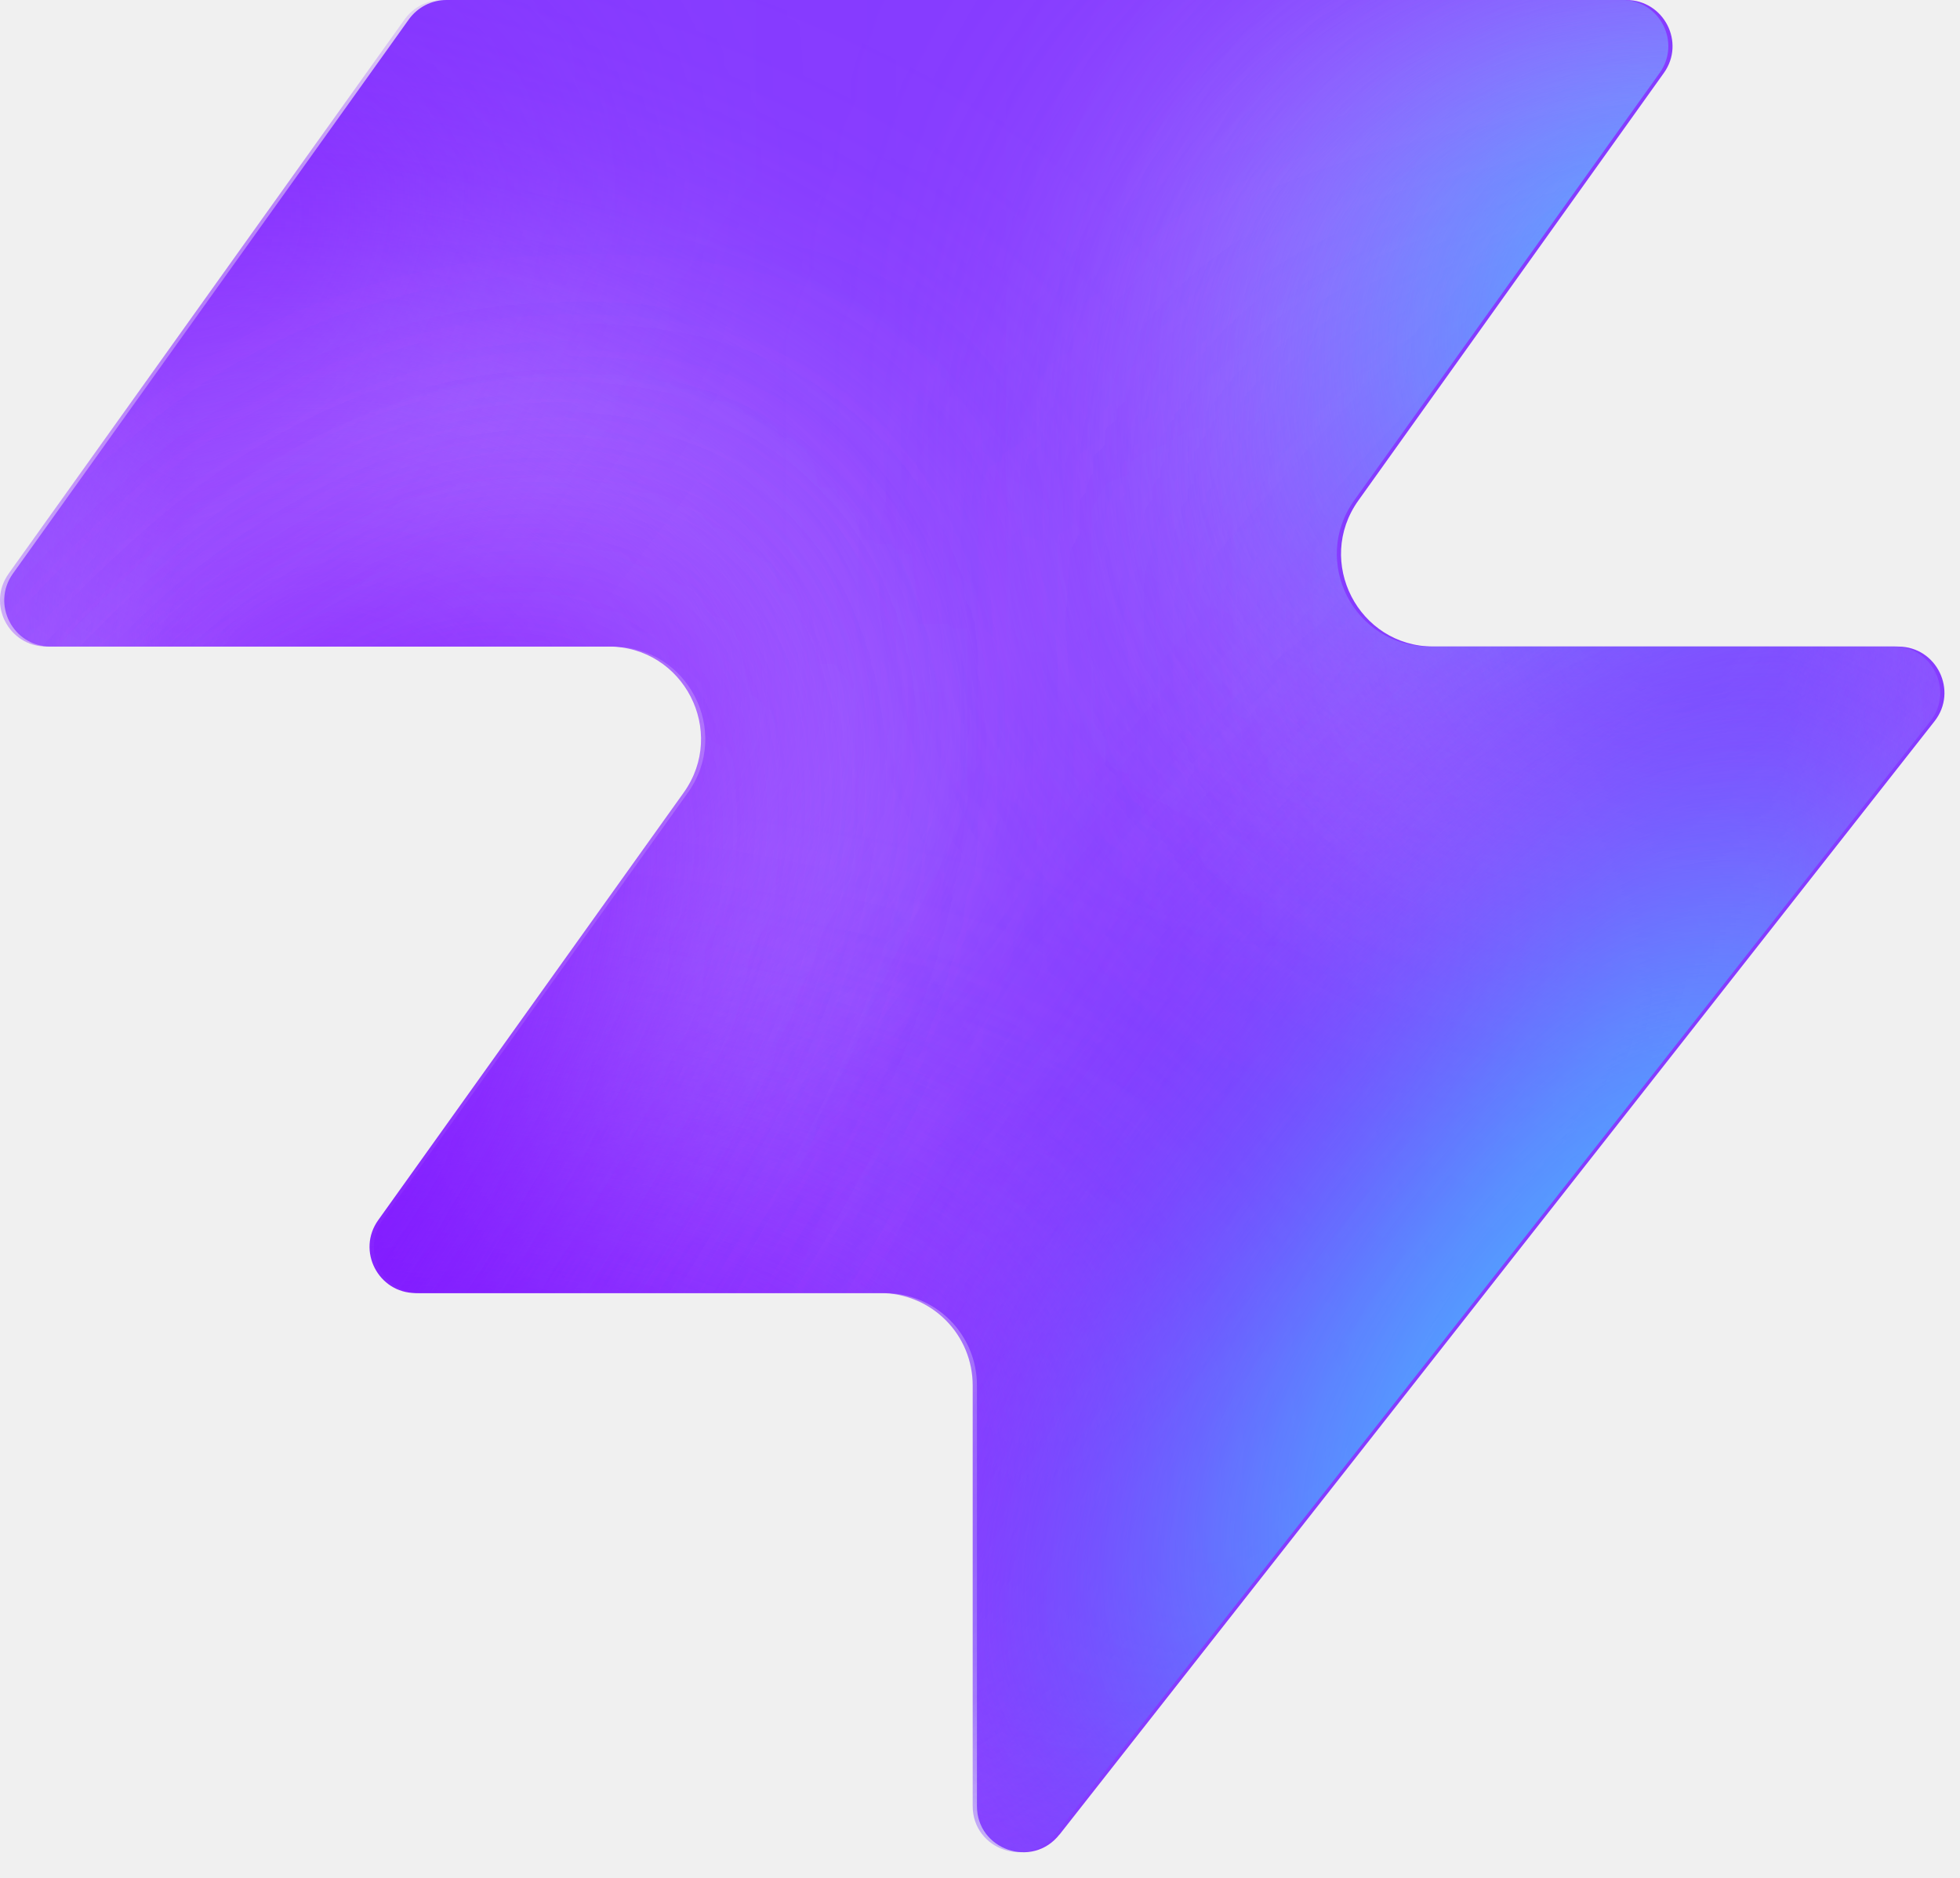
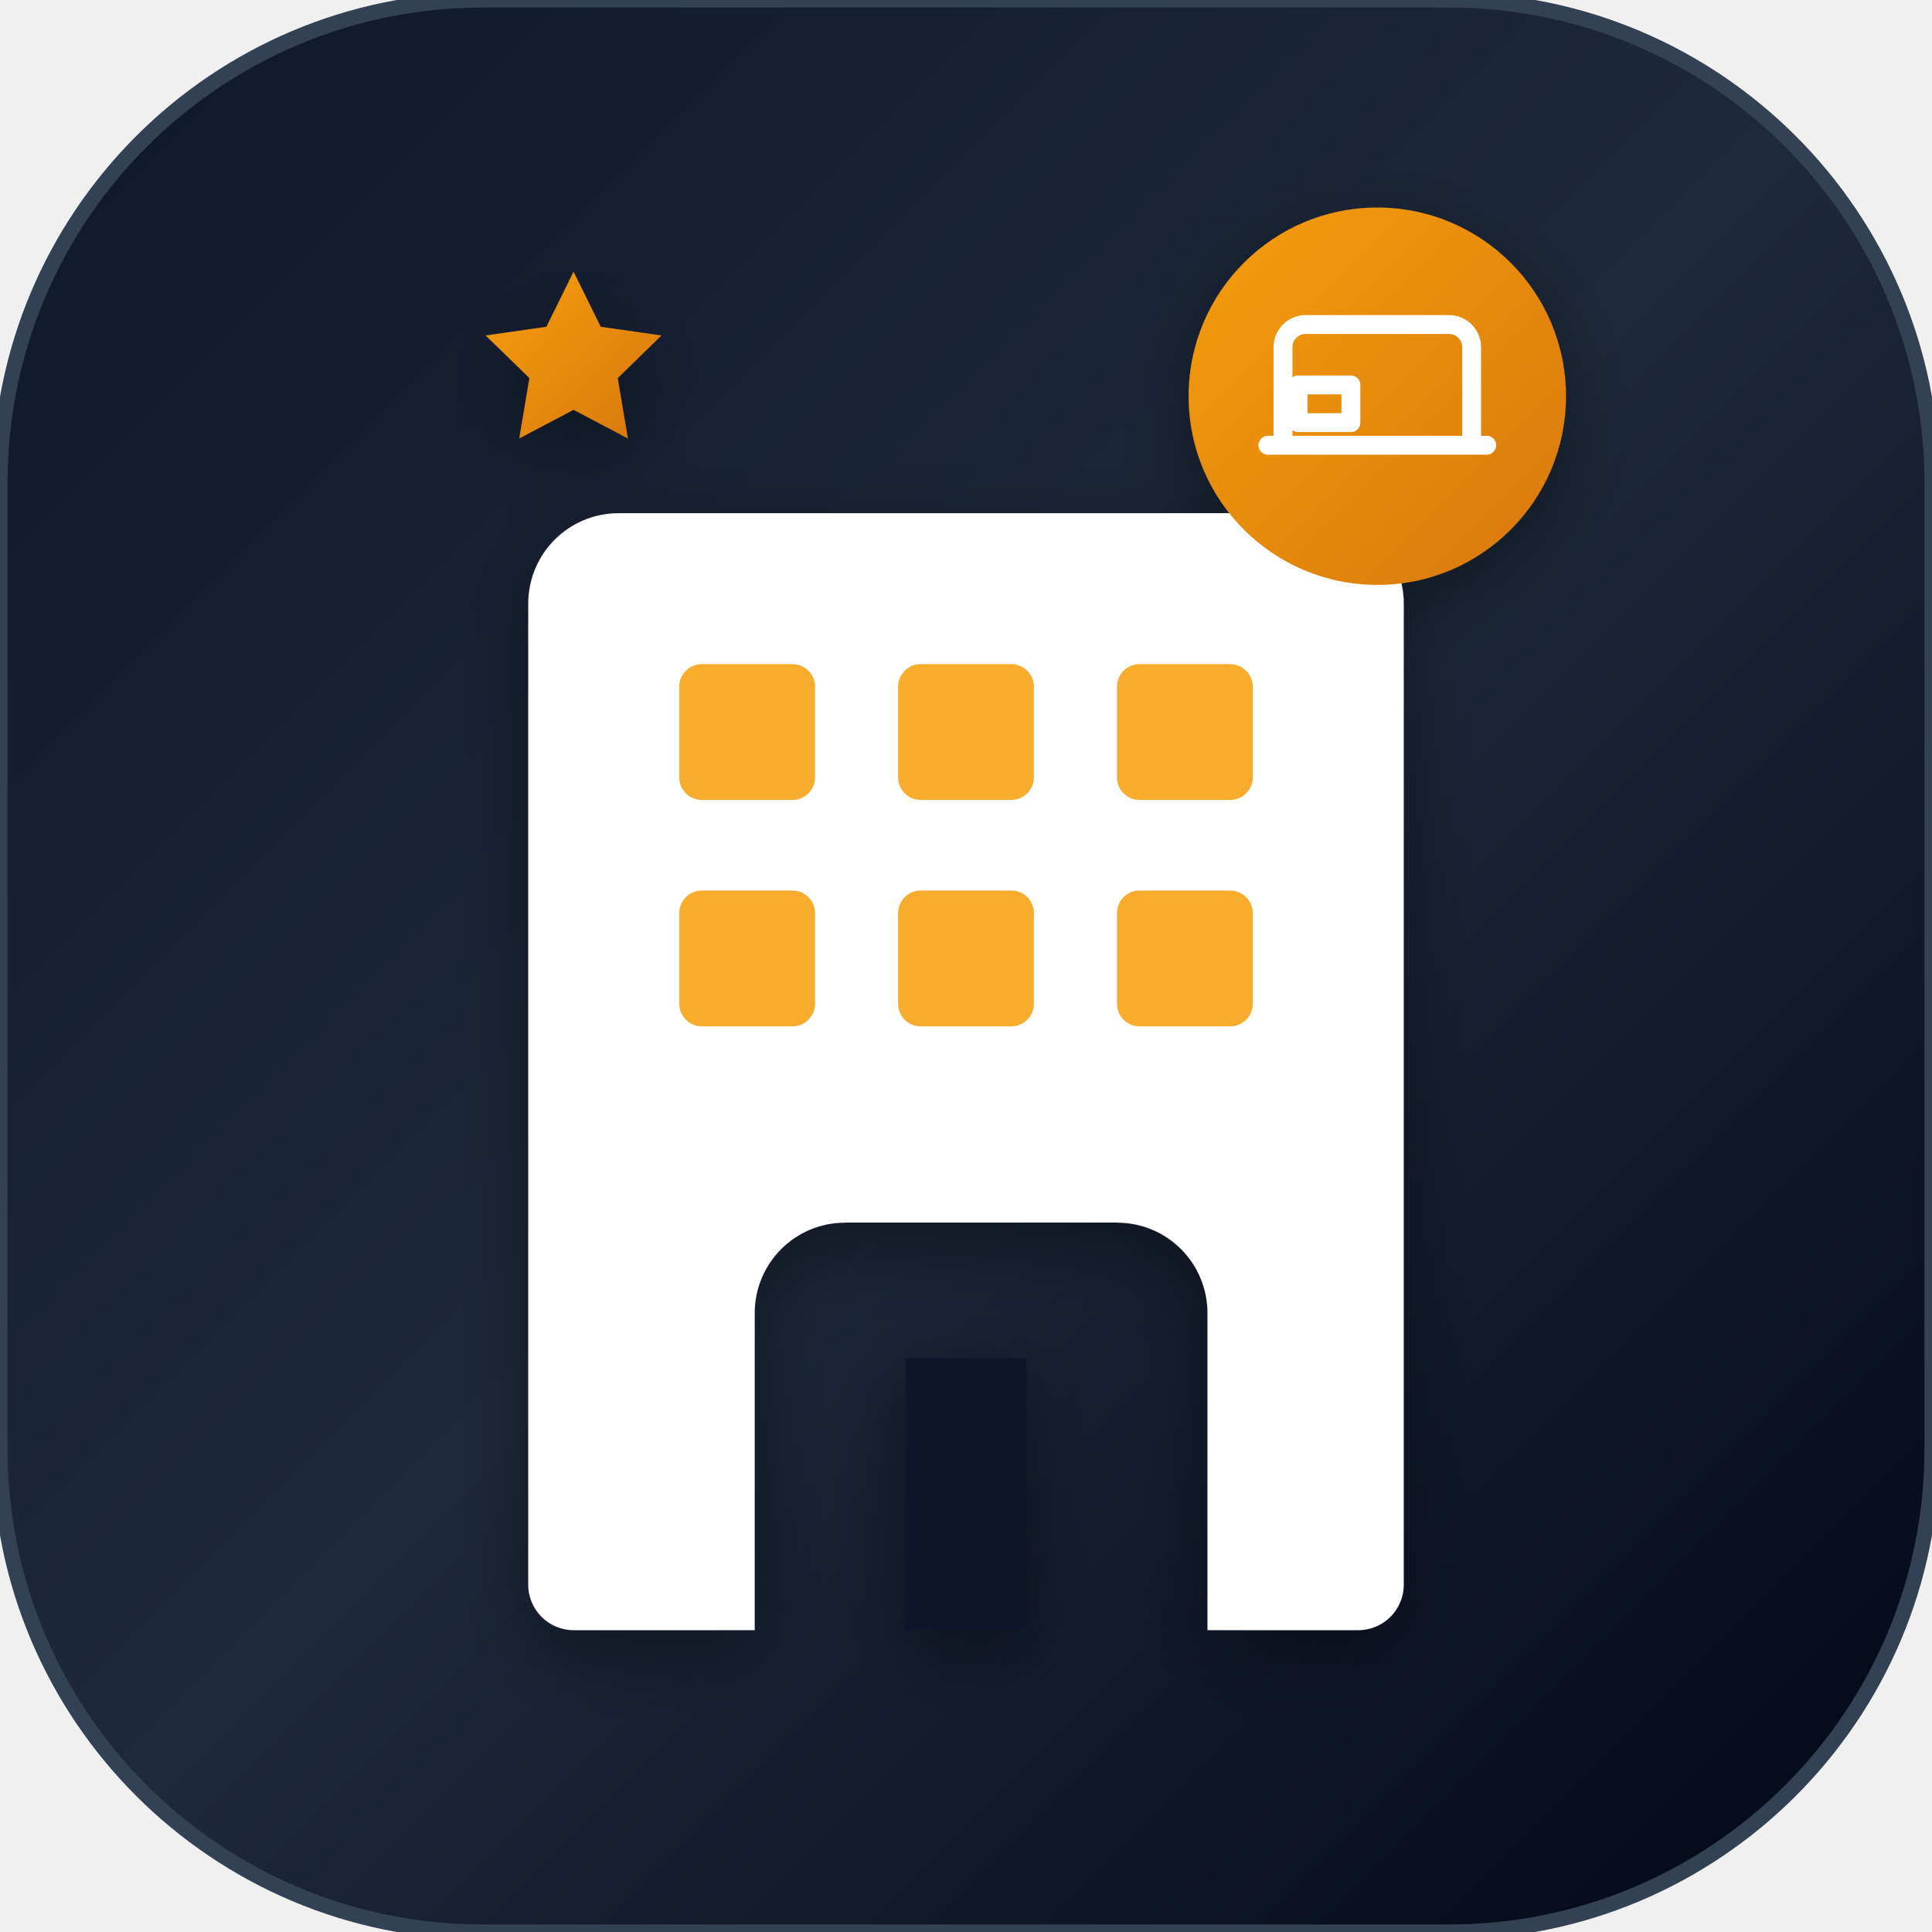
- <svg xmlns="http://www.w3.org/2000/svg" width="48" height="46" fill="none" viewBox="0 0 48 46">
-   <path fill="#863bff" d="M25.946 44.938c-.664.845-2.021.375-2.021-.698V33.937a2.26 2.26 0 0 0-2.262-2.262H10.287c-.92 0-1.456-1.04-.92-1.788l7.48-10.471c1.07-1.497 0-3.578-1.842-3.578H1.237c-.92 0-1.456-1.04-.92-1.788L10.013.474c.214-.297.556-.474.92-.474h28.894c.92 0 1.456 1.04.92 1.788l-7.48 10.471c-1.07 1.498 0 3.579 1.842 3.579h11.377c.943 0 1.473 1.088.89 1.83L25.947 44.94z" style="fill:#863bff;fill:color(display-p3 .525 .23 1);fill-opacity:1" />
-   <mask id="a" width="48" height="46" x="0" y="0" maskUnits="userSpaceOnUse" style="mask-type:alpha">
-     <path fill="#000" d="M25.842 44.938c-.664.844-2.021.375-2.021-.698V33.937a2.26 2.26 0 0 0-2.262-2.262H10.183c-.92 0-1.456-1.04-.92-1.788l7.48-10.471c1.07-1.498 0-3.579-1.842-3.579H1.133c-.92 0-1.456-1.04-.92-1.787L9.91.473c.214-.297.556-.474.92-.474h28.894c.92 0 1.456 1.04.92 1.788l-7.48 10.471c-1.07 1.498 0 3.578 1.842 3.578h11.377c.943 0 1.473 1.088.89 1.832L25.843 44.94z" style="fill:#000;fill-opacity:1" />
-   </mask>
-   <g mask="url(#a)">
-     <g filter="url(#b)">
-       <ellipse cx="5.508" cy="14.704" fill="#ede6ff" rx="5.508" ry="14.704" style="fill:#ede6ff;fill:color(display-p3 .927 .903 1);fill-opacity:1" transform="matrix(.00324 1 1 -.00324 -4.47 31.516)" />
-     </g>
-     <g filter="url(#c)">
-       <ellipse cx="10.399" cy="29.851" fill="#ede6ff" rx="10.399" ry="29.851" style="fill:#ede6ff;fill:color(display-p3 .927 .903 1);fill-opacity:1" transform="matrix(.00324 1 1 -.00324 -39.328 7.883)" />
-     </g>
-     <g filter="url(#d)">
-       <ellipse cx="5.508" cy="30.487" fill="#7e14ff" rx="5.508" ry="30.487" style="fill:#7e14ff;fill:color(display-p3 .492 .077 1);fill-opacity:1" transform="rotate(89.814 -25.913 -14.639)scale(1 -1)" />
-     </g>
-     <g filter="url(#e)">
-       <ellipse cx="5.508" cy="30.599" fill="#7e14ff" rx="5.508" ry="30.599" style="fill:#7e14ff;fill:color(display-p3 .492 .077 1);fill-opacity:1" transform="rotate(89.814 -32.644 -3.334)scale(1 -1)" />
-     </g>
-     <g filter="url(#f)">
-       <ellipse cx="5.508" cy="30.599" fill="#7e14ff" rx="5.508" ry="30.599" style="fill:#7e14ff;fill:color(display-p3 .492 .077 1);fill-opacity:1" transform="matrix(.00324 1 1 -.00324 -34.34 30.47)" />
-     </g>
-     <g filter="url(#g)">
-       <ellipse cx="14.072" cy="22.078" fill="#ede6ff" rx="14.072" ry="22.078" style="fill:#ede6ff;fill:color(display-p3 .927 .903 1);fill-opacity:1" transform="rotate(93.35 24.506 48.493)scale(-1 1)" />
-     </g>
-     <g filter="url(#h)">
-       <ellipse cx="3.47" cy="21.501" fill="#7e14ff" rx="3.47" ry="21.501" style="fill:#7e14ff;fill:color(display-p3 .492 .077 1);fill-opacity:1" transform="rotate(89.009 28.708 47.59)scale(-1 1)" />
-     </g>
-     <g filter="url(#i)">
-       <ellipse cx="3.47" cy="21.501" fill="#7e14ff" rx="3.47" ry="21.501" style="fill:#7e14ff;fill:color(display-p3 .492 .077 1);fill-opacity:1" transform="rotate(89.009 28.708 47.59)scale(-1 1)" />
-     </g>
-     <g filter="url(#j)">
-       <ellipse cx=".387" cy="8.972" fill="#7e14ff" rx="4.407" ry="29.108" style="fill:#7e14ff;fill:color(display-p3 .492 .077 1);fill-opacity:1" transform="rotate(39.51 .387 8.972)" />
-     </g>
-     <g filter="url(#k)">
-       <ellipse cx="47.523" cy="-6.092" fill="#7e14ff" rx="4.407" ry="29.108" style="fill:#7e14ff;fill:color(display-p3 .492 .077 1);fill-opacity:1" transform="rotate(37.892 47.523 -6.092)" />
-     </g>
-     <g filter="url(#l)">
-       <ellipse cx="41.412" cy="6.333" fill="#47bfff" rx="5.971" ry="9.665" style="fill:#47bfff;fill:color(display-p3 .28 .748 1);fill-opacity:1" transform="rotate(37.892 41.412 6.333)" />
-     </g>
-     <g filter="url(#m)">
-       <ellipse cx="-1.879" cy="38.332" fill="#7e14ff" rx="4.407" ry="29.108" style="fill:#7e14ff;fill:color(display-p3 .492 .077 1);fill-opacity:1" transform="rotate(37.892 -1.88 38.332)" />
-     </g>
-     <g filter="url(#n)">
-       <ellipse cx="-1.879" cy="38.332" fill="#7e14ff" rx="4.407" ry="29.108" style="fill:#7e14ff;fill:color(display-p3 .492 .077 1);fill-opacity:1" transform="rotate(37.892 -1.88 38.332)" />
-     </g>
-     <g filter="url(#o)">
-       <ellipse cx="35.651" cy="29.907" fill="#7e14ff" rx="4.407" ry="29.108" style="fill:#7e14ff;fill:color(display-p3 .492 .077 1);fill-opacity:1" transform="rotate(37.892 35.651 29.907)" />
-     </g>
-     <g filter="url(#p)">
-       <ellipse cx="38.418" cy="32.4" fill="#47bfff" rx="5.971" ry="15.297" style="fill:#47bfff;fill:color(display-p3 .28 .748 1);fill-opacity:1" transform="rotate(37.892 38.418 32.4)" />
-     </g>
-   </g>
+ <svg xmlns="http://www.w3.org/2000/svg" viewBox="0 0 512 512" width="100%" height="100%">
  <defs>
-     <filter id="b" width="60.045" height="41.654" x="-19.77" y="16.149" color-interpolation-filters="sRGB" filterUnits="userSpaceOnUse">
-       <feFlood flood-opacity="0" result="BackgroundImageFix" />
-       <feBlend in="SourceGraphic" in2="BackgroundImageFix" result="shape" />
-       <feGaussianBlur result="effect1_foregroundBlur_2002_17158" stdDeviation="7.659" />
-     </filter>
-     <filter id="c" width="90.34" height="51.437" x="-54.613" y="-7.533" color-interpolation-filters="sRGB" filterUnits="userSpaceOnUse">
-       <feFlood flood-opacity="0" result="BackgroundImageFix" />
-       <feBlend in="SourceGraphic" in2="BackgroundImageFix" result="shape" />
-       <feGaussianBlur result="effect1_foregroundBlur_2002_17158" stdDeviation="7.659" />
-     </filter>
-     <filter id="d" width="79.355" height="29.4" x="-49.64" y="2.03" color-interpolation-filters="sRGB" filterUnits="userSpaceOnUse">
-       <feFlood flood-opacity="0" result="BackgroundImageFix" />
-       <feBlend in="SourceGraphic" in2="BackgroundImageFix" result="shape" />
-       <feGaussianBlur result="effect1_foregroundBlur_2002_17158" stdDeviation="4.596" />
-     </filter>
-     <filter id="e" width="79.579" height="29.4" x="-45.045" y="20.029" color-interpolation-filters="sRGB" filterUnits="userSpaceOnUse">
-       <feFlood flood-opacity="0" result="BackgroundImageFix" />
-       <feBlend in="SourceGraphic" in2="BackgroundImageFix" result="shape" />
-       <feGaussianBlur result="effect1_foregroundBlur_2002_17158" stdDeviation="4.596" />
-     </filter>
-     <filter id="f" width="79.579" height="29.4" x="-43.513" y="21.178" color-interpolation-filters="sRGB" filterUnits="userSpaceOnUse">
-       <feFlood flood-opacity="0" result="BackgroundImageFix" />
-       <feBlend in="SourceGraphic" in2="BackgroundImageFix" result="shape" />
-       <feGaussianBlur result="effect1_foregroundBlur_2002_17158" stdDeviation="4.596" />
-     </filter>
-     <filter id="g" width="74.749" height="58.852" x="15.756" y="-17.901" color-interpolation-filters="sRGB" filterUnits="userSpaceOnUse">
-       <feFlood flood-opacity="0" result="BackgroundImageFix" />
-       <feBlend in="SourceGraphic" in2="BackgroundImageFix" result="shape" />
-       <feGaussianBlur result="effect1_foregroundBlur_2002_17158" stdDeviation="7.659" />
-     </filter>
-     <filter id="h" width="61.377" height="25.362" x="23.548" y="2.284" color-interpolation-filters="sRGB" filterUnits="userSpaceOnUse">
-       <feFlood flood-opacity="0" result="BackgroundImageFix" />
-       <feBlend in="SourceGraphic" in2="BackgroundImageFix" result="shape" />
-       <feGaussianBlur result="effect1_foregroundBlur_2002_17158" stdDeviation="4.596" />
-     </filter>
-     <filter id="i" width="61.377" height="25.362" x="23.548" y="2.284" color-interpolation-filters="sRGB" filterUnits="userSpaceOnUse">
-       <feFlood flood-opacity="0" result="BackgroundImageFix" />
-       <feBlend in="SourceGraphic" in2="BackgroundImageFix" result="shape" />
-       <feGaussianBlur result="effect1_foregroundBlur_2002_17158" stdDeviation="4.596" />
-     </filter>
-     <filter id="j" width="56.045" height="63.649" x="-27.636" y="-22.853" color-interpolation-filters="sRGB" filterUnits="userSpaceOnUse">
-       <feFlood flood-opacity="0" result="BackgroundImageFix" />
-       <feBlend in="SourceGraphic" in2="BackgroundImageFix" result="shape" />
-       <feGaussianBlur result="effect1_foregroundBlur_2002_17158" stdDeviation="4.596" />
-     </filter>
-     <filter id="k" width="54.814" height="64.646" x="20.116" y="-38.415" color-interpolation-filters="sRGB" filterUnits="userSpaceOnUse">
-       <feFlood flood-opacity="0" result="BackgroundImageFix" />
-       <feBlend in="SourceGraphic" in2="BackgroundImageFix" result="shape" />
-       <feGaussianBlur result="effect1_foregroundBlur_2002_17158" stdDeviation="4.596" />
-     </filter>
-     <filter id="l" width="33.541" height="35.313" x="24.641" y="-11.323" color-interpolation-filters="sRGB" filterUnits="userSpaceOnUse">
-       <feFlood flood-opacity="0" result="BackgroundImageFix" />
-       <feBlend in="SourceGraphic" in2="BackgroundImageFix" result="shape" />
-       <feGaussianBlur result="effect1_foregroundBlur_2002_17158" stdDeviation="4.596" />
-     </filter>
-     <filter id="m" width="54.814" height="64.646" x="-29.286" y="6.009" color-interpolation-filters="sRGB" filterUnits="userSpaceOnUse">
-       <feFlood flood-opacity="0" result="BackgroundImageFix" />
-       <feBlend in="SourceGraphic" in2="BackgroundImageFix" result="shape" />
-       <feGaussianBlur result="effect1_foregroundBlur_2002_17158" stdDeviation="4.596" />
-     </filter>
-     <filter id="n" width="54.814" height="64.646" x="-29.286" y="6.009" color-interpolation-filters="sRGB" filterUnits="userSpaceOnUse">
-       <feFlood flood-opacity="0" result="BackgroundImageFix" />
-       <feBlend in="SourceGraphic" in2="BackgroundImageFix" result="shape" />
-       <feGaussianBlur result="effect1_foregroundBlur_2002_17158" stdDeviation="4.596" />
-     </filter>
-     <filter id="o" width="54.814" height="64.646" x="8.244" y="-2.416" color-interpolation-filters="sRGB" filterUnits="userSpaceOnUse">
-       <feFlood flood-opacity="0" result="BackgroundImageFix" />
-       <feBlend in="SourceGraphic" in2="BackgroundImageFix" result="shape" />
-       <feGaussianBlur result="effect1_foregroundBlur_2002_17158" stdDeviation="4.596" />
-     </filter>
-     <filter id="p" width="39.409" height="43.623" x="18.713" y="10.588" color-interpolation-filters="sRGB" filterUnits="userSpaceOnUse">
-       <feFlood flood-opacity="0" result="BackgroundImageFix" />
-       <feBlend in="SourceGraphic" in2="BackgroundImageFix" result="shape" />
-       <feGaussianBlur result="effect1_foregroundBlur_2002_17158" stdDeviation="4.596" />
+     <linearGradient id="hbThemeGradient" x1="0%" y1="0%" x2="100%" y2="100%">
+       <stop offset="0%" stop-color="#0F172A" />
+       <stop offset="50%" stop-color="#1E293B" />
+       <stop offset="100%" stop-color="#020617" />
+     </linearGradient>
+     <linearGradient id="goldAccent" x1="0%" y1="0%" x2="100%" y2="100%">
+       <stop offset="0%" stop-color="#F59E0B" />
+       <stop offset="100%" stop-color="#D97706" />
+     </linearGradient>
+     <filter id="softGlow" x="-20%" y="-20%" width="140%" height="140%">
+       <feDropShadow dx="0" dy="6" stdDeviation="10" flood-color="#000000" flood-opacity="0.4" />
    </filter>
  </defs>
+   <rect width="512" height="512" rx="128" fill="url(#hbThemeGradient)" stroke="#334155" stroke-width="4" />
+   <g filter="url(#softGlow)">
+     <path d="M140 420V160c0-13.3 10.7-24 24-24h184c13.3 0 24 10.7 24 24v260c0 6.6-5.4 12-12 12h-40v-84c0-13.3-10.7-24-24-24h-72c-13.3 0-24 10.7-24 24v84h-48c-6.6 0-12-5.4-12-12z" fill="#FFFFFF" />
+     <rect x="180" y="176" width="36" height="36" rx="6" fill="#F59E0B" fill-opacity="0.85" />
+     <rect x="238" y="176" width="36" height="36" rx="6" fill="#F59E0B" fill-opacity="0.85" />
+     <rect x="296" y="176" width="36" height="36" rx="6" fill="#F59E0B" fill-opacity="0.85" />
+     <rect x="180" y="236" width="36" height="36" rx="6" fill="#F59E0B" fill-opacity="0.85" />
+     <rect x="238" y="236" width="36" height="36" rx="6" fill="#F59E0B" fill-opacity="0.85" />
+     <rect x="296" y="236" width="36" height="36" rx="6" fill="#F59E0B" fill-opacity="0.85" />
+     <path d="M240 432v-72h32v72h-32z" fill="#0F172A" />
+     <g transform="translate(310, 50)">
+       <circle cx="55" cy="55" r="50" fill="url(#goldAccent)" />
+       <path d="M30 68V42c0-3.3 2.7-6 6-6h38c3.3 0 6 2.7 6 6v26M26 68h58M34 52h14v10H34z" stroke="#FFFFFF" stroke-width="5" stroke-linecap="round" stroke-linejoin="round" fill="none" />
+     </g>
+     <path d="M152 72l7.2 14.6 16.1 2.3-11.6 11.3 2.7 16-14.4-7.6-14.4 7.6 2.7-16-11.6-11.3 16.1-2.3z" fill="url(#goldAccent)" />
+   </g>
</svg>
